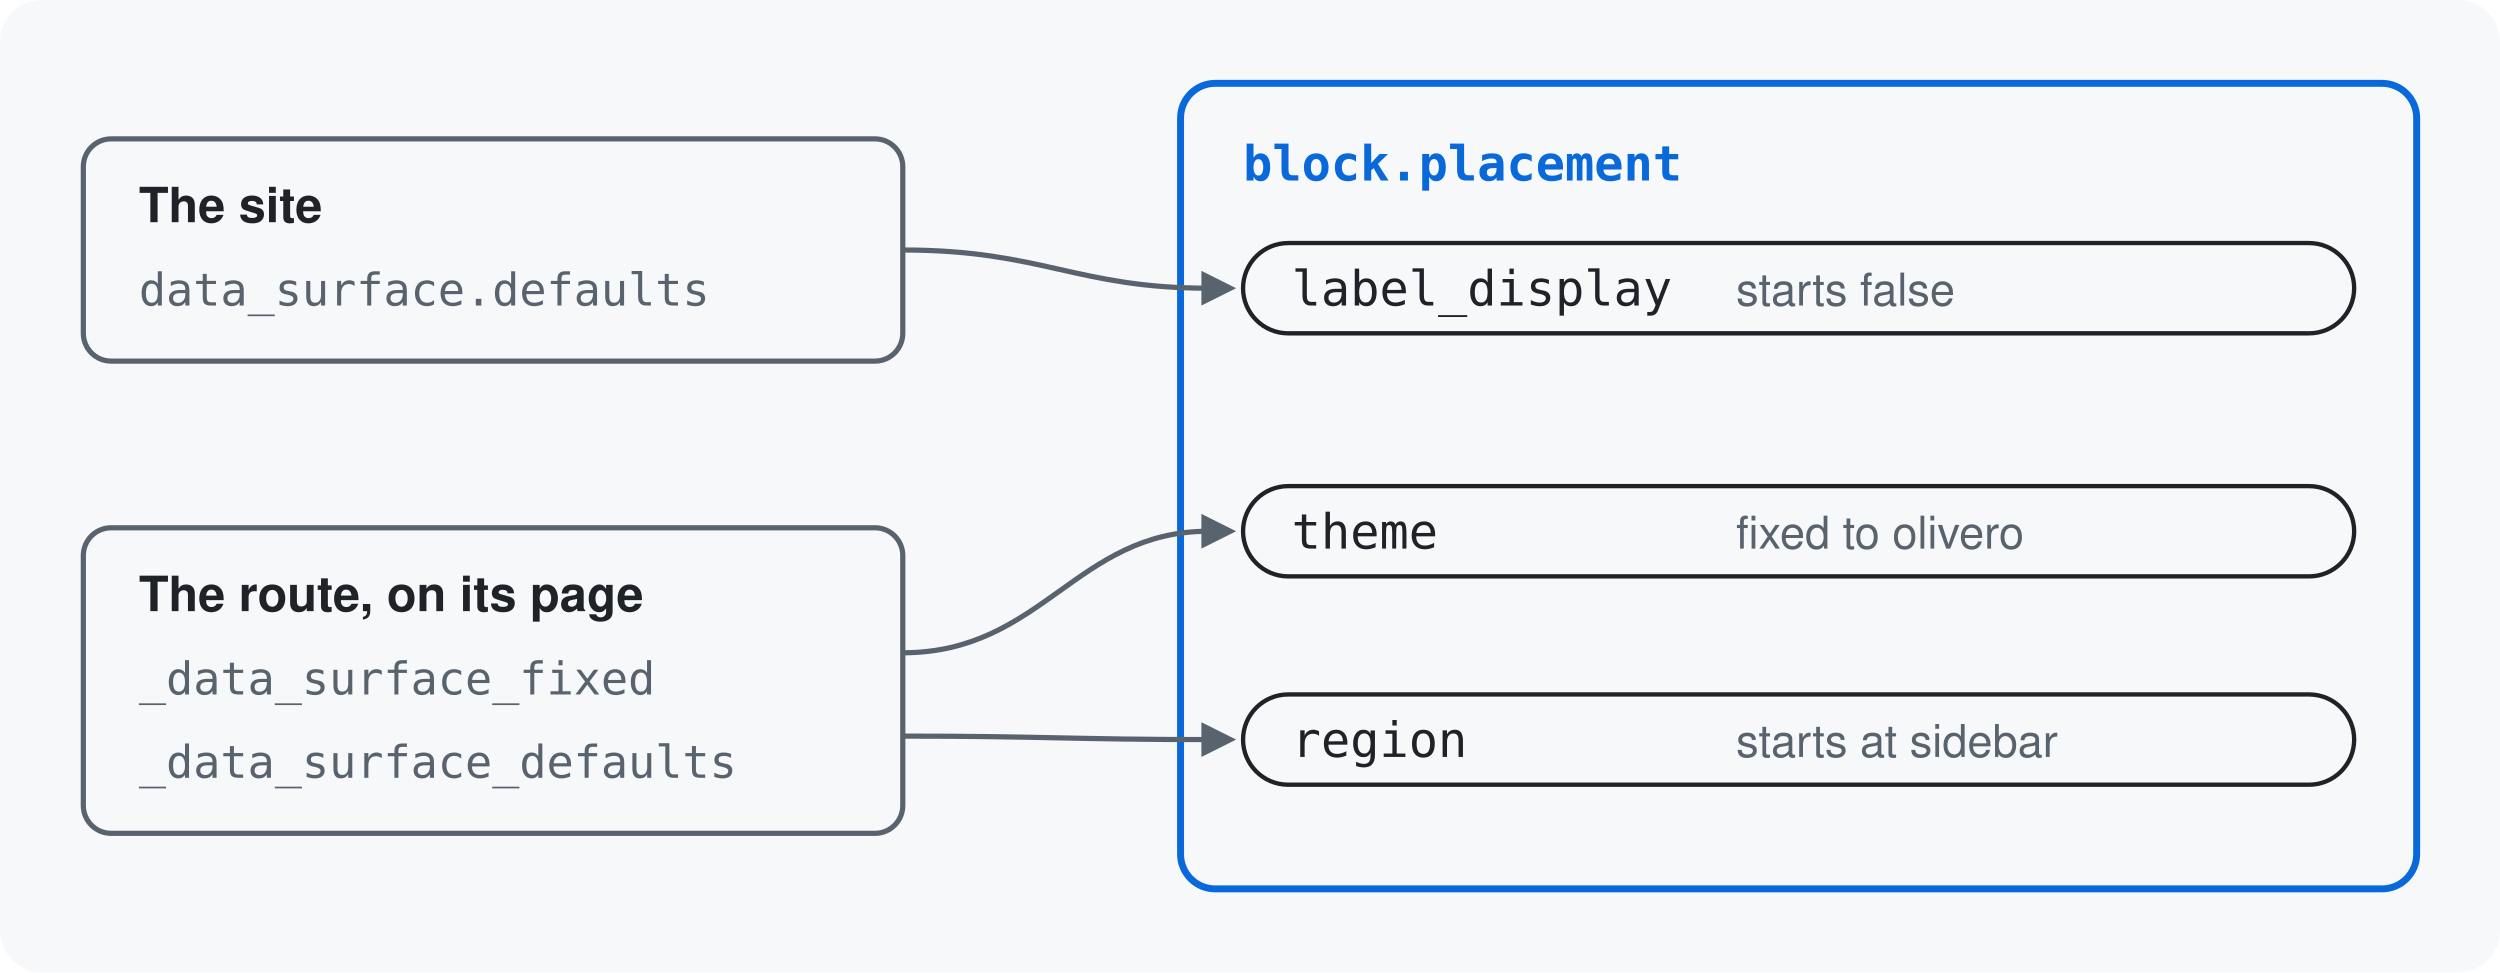
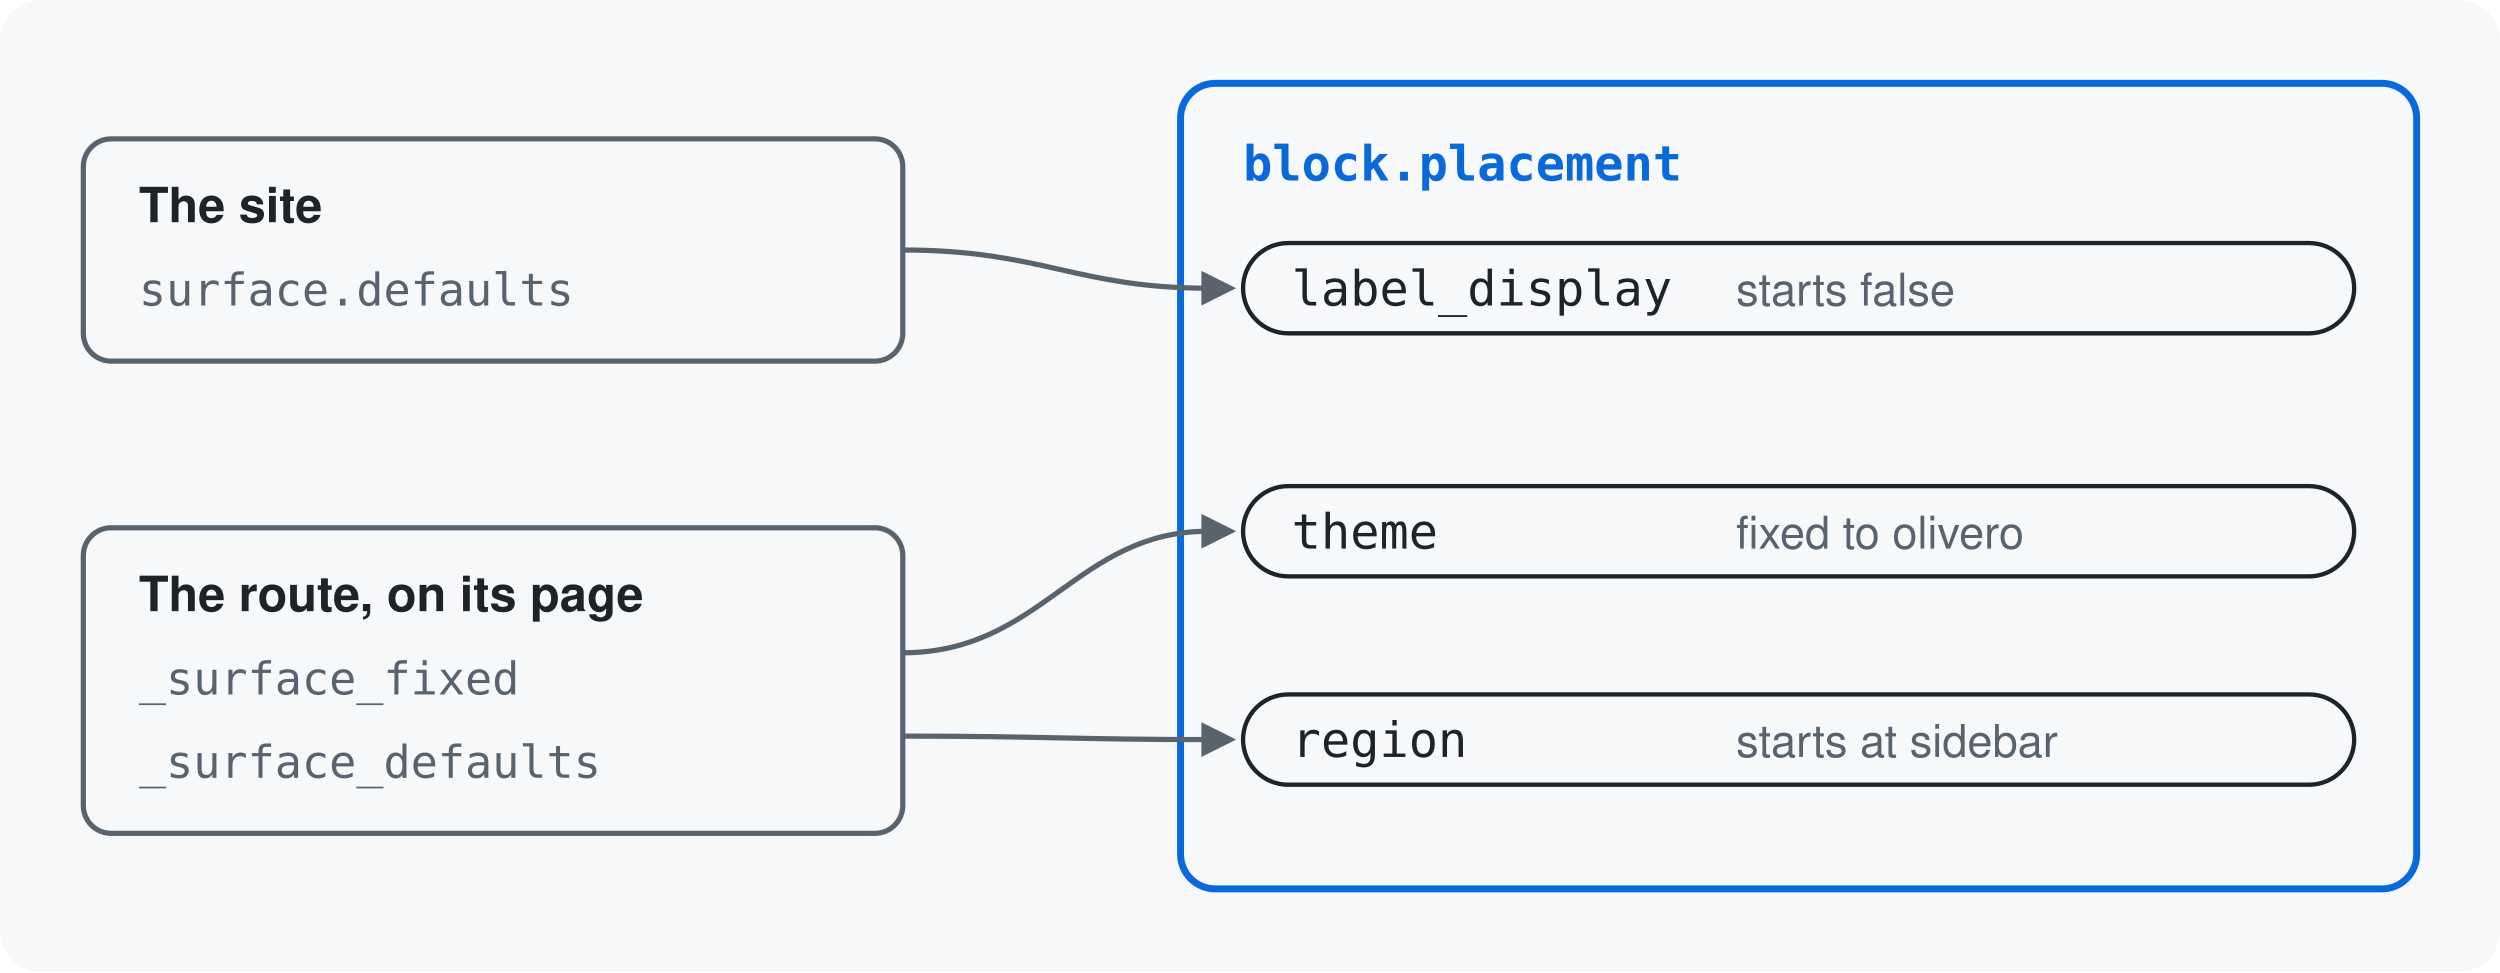
<svg xmlns="http://www.w3.org/2000/svg" viewBox="0 0 720 280" role="img" aria-labelledby="t">
  <style>
    .bg { fill: #F6F8FA; }
    .ink { fill: #1F2328; }
    .muted { fill: #59636E; }
    .source { fill: none; stroke: #59636E; stroke-width: 1.5; }
    .resource { fill: none; stroke: #0969DA; stroke-width: 2; }
    .resource-label { fill: #0969DA; }
    .key { fill: none; stroke: #1F2328; stroke-width: 1.25; }
    .arrow { stroke: #59636E; stroke-width: 1.5; fill: none; }
    .arrowhead { fill: #59636E; }
    text { font-family: -apple-system, BlinkMacSystemFont, "Segoe UI", Helvetica, Arial, sans-serif; font-size: 14px; }
    .code { font-family: ui-monospace, SFMono-Regular, Menlo, monospace; }
    .bold { font-weight: 600; }
    .small { font-size: 13px; }
    @media (prefers-color-scheme: dark) {
      .bg { fill: #151B23; }
      .ink { fill: #F0F6FC; }
      .muted { fill: #9198A1; }
      .source { stroke: #9198A1; }
      .resource { stroke: #4493F8; }
      .resource-label { fill: #4493F8; }
      .key { stroke: #F0F6FC; }
      .arrow { stroke: #9198A1; }
      .arrowhead { fill: #9198A1; }
    }
  </style>
  <rect class="bg" x="0" y="0" width="720" height="280" rx="12" />
  <rect class="source" x="24" y="40" width="236" height="64" rx="8" />
  <text class="ink bold" x="40" y="64">The site</text>
-   <text class="muted code small" x="40" y="88">data_surface.defaults</text>
+   <text class="muted code small" x="40" y="88">surface.defaults</text>
  <rect class="source" x="24" y="152" width="236" height="88" rx="8" />
  <text class="ink bold" x="40" y="176">The route, on its page</text>
-   <text class="muted code small" x="40" y="200">_data_surface_fixed</text>
-   <text class="muted code small" x="40" y="224">_data_surface_defaults</text>
+   <text class="muted code small" x="40" y="200">_surface_fixed</text>
+   <text class="muted code small" x="40" y="224">_surface_defaults</text>
  <rect class="resource" x="340" y="24" width="356" height="232" rx="10" />
  <text class="resource-label bold code" x="358" y="52" font-size="15">block.placement</text>
  <rect class="key" x="358" y="70" width="320" height="26" rx="13" />
  <text class="ink code" x="372" y="88">label_display</text>
  <text class="muted small" x="500" y="88">starts false</text>
  <rect class="key" x="358" y="140" width="320" height="26" rx="13" />
  <text class="ink code" x="372" y="158">theme</text>
  <text class="muted small" x="500" y="158">fixed to olivero</text>
  <rect class="key" x="358" y="200" width="320" height="26" rx="13" />
  <text class="ink code" x="372" y="218">region</text>
  <text class="muted small" x="500" y="218">starts at sidebar</text>
  <path class="arrow" d="M260 72 C 300 72, 310 83, 348 83" />
  <path class="arrowhead" d="M356 83 L346 78 L346 88 Z" />
  <path class="arrow" d="M260 188 C 300 188, 310 153, 348 153" />
  <path class="arrowhead" d="M356 153 L346 148 L346 158 Z" />
  <path class="arrow" d="M260 212 C 300 212, 310 213, 348 213" />
  <path class="arrowhead" d="M356 213 L346 208 L346 218 Z" />
</svg>
